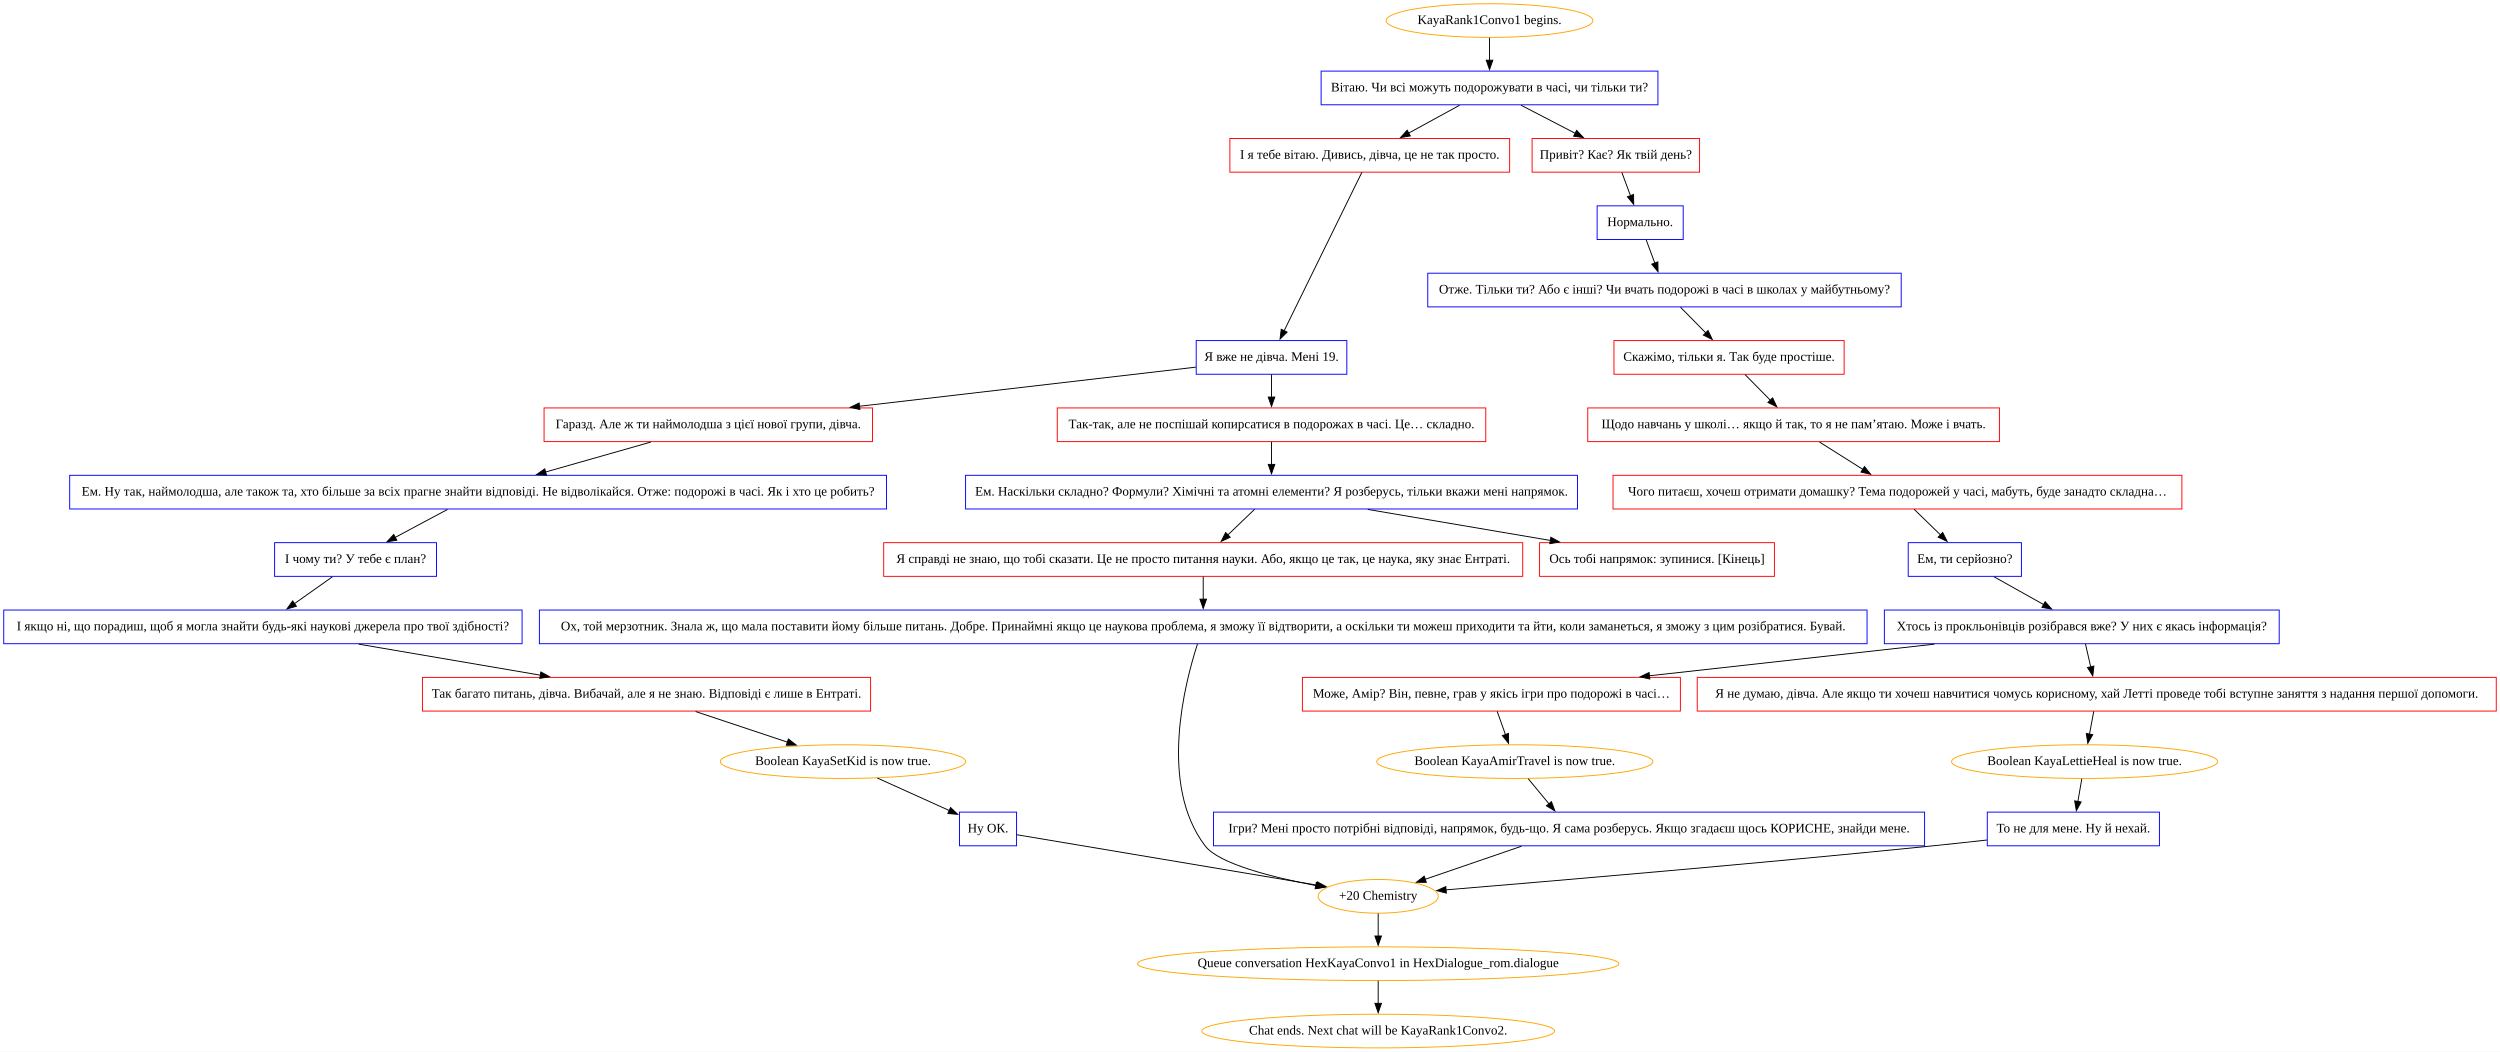
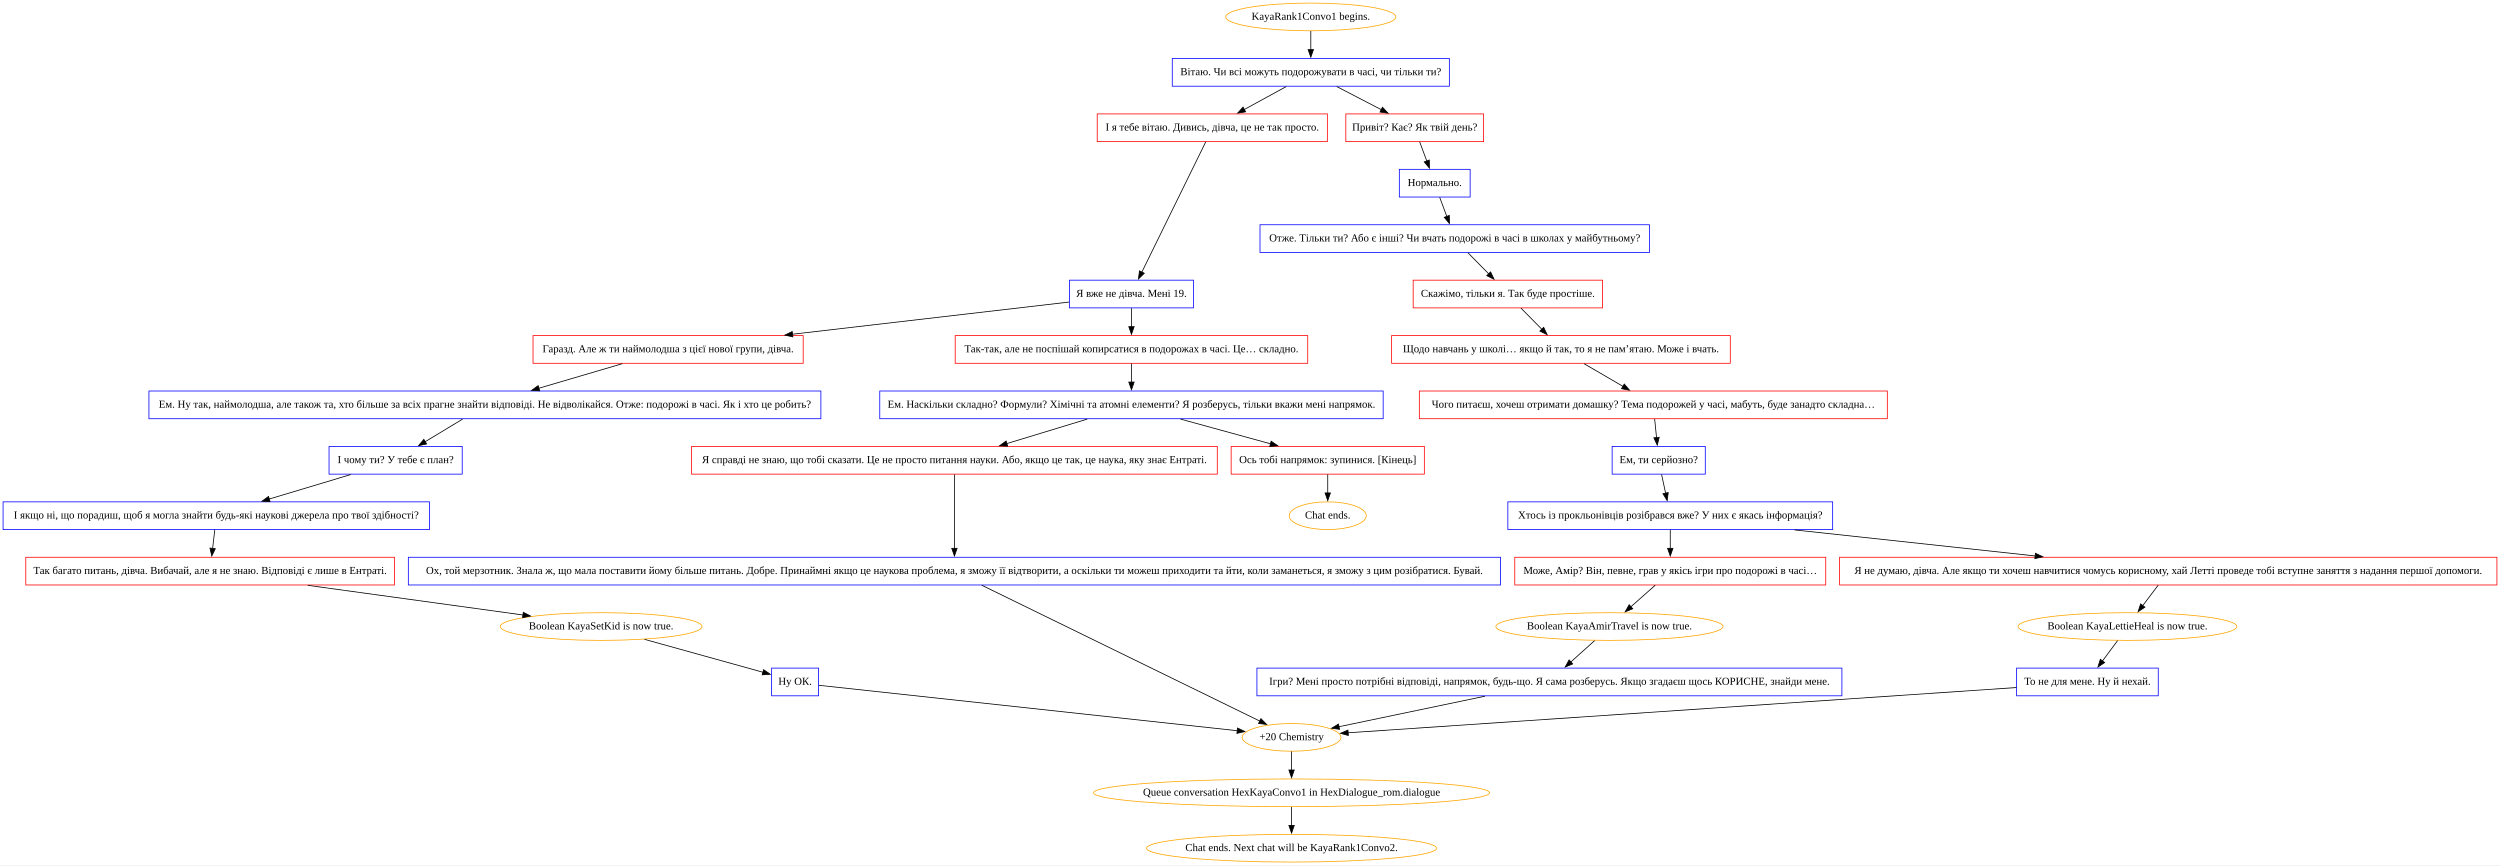
- <svg xmlns="http://www.w3.org/2000/svg" width="2672pt" height="1124pt" viewBox="0.00 0.00 2672.00 1124.00">
+ <svg xmlns="http://www.w3.org/2000/svg" width="3248pt" height="1124pt" viewBox="0.00 0.00 3248.00 1124.00">
  <g id="graph0" class="graph" transform="scale(1 1) rotate(0) translate(4 1120)">
-     <polygon fill="white" stroke="none" points="-4,4 -4,-1120 2668,-1120 2668,4 -4,4" />
+     <polygon fill="white" stroke="none" points="-4,4 -4,-1120 3244,-1120 3244,4 -4,4" />
    <g id="node1" class="node">
-       <ellipse fill="none" stroke="orange" cx="1588" cy="-1098" rx="110.48" ry="18" />
-       <text text-anchor="middle" x="1588" y="-1094.3" font-family="Times New Roman,serif" font-size="14.00">KayaRank1Convo1 begins.</text>
+       <ellipse fill="none" stroke="orange" cx="1699" cy="-1098" rx="110.48" ry="18" />
+       <text text-anchor="middle" x="1699" y="-1094.3" font-family="Times New Roman,serif" font-size="14.00">KayaRank1Convo1 begins.</text>
    </g>
    <g id="node2" class="node">
-       <polygon fill="none" stroke="blue" points="1768,-1044 1408,-1044 1408,-1008 1768,-1008 1768,-1044" />
-       <text text-anchor="middle" x="1588" y="-1022.3" font-family="Times New Roman,serif" font-size="14.00">Вітаю. Чи всі можуть подорожувати в часі, чи тільки ти?</text>
+       <polygon fill="none" stroke="blue" points="1879,-1044 1519,-1044 1519,-1008 1879,-1008 1879,-1044" />
+       <text text-anchor="middle" x="1699" y="-1022.3" font-family="Times New Roman,serif" font-size="14.00">Вітаю. Чи всі можуть подорожувати в часі, чи тільки ти?</text>
    </g>
    <g id="edge1" class="edge">
-       <path fill="none" stroke="black" d="M1588,-1079.7C1588,-1072.41 1588,-1063.73 1588,-1055.54" />
-       <polygon fill="black" stroke="black" points="1591.5,-1055.62 1588,-1045.62 1584.5,-1055.62 1591.5,-1055.62" />
+       <path fill="none" stroke="black" d="M1699,-1079.7C1699,-1072.41 1699,-1063.73 1699,-1055.54" />
+       <polygon fill="black" stroke="black" points="1702.5,-1055.62 1699,-1045.62 1695.5,-1055.62 1702.5,-1055.62" />
    </g>
    <g id="node3" class="node">
-       <polygon fill="none" stroke="red" points="1609.5,-972 1310.5,-972 1310.5,-936 1609.5,-936 1609.5,-972" />
-       <text text-anchor="middle" x="1460" y="-950.3" font-family="Times New Roman,serif" font-size="14.00">І я тебе вітаю. Дивись, дівча, це не так просто.</text>
+       <polygon fill="none" stroke="red" points="1720.5,-972 1421.5,-972 1421.5,-936 1720.5,-936 1720.5,-972" />
+       <text text-anchor="middle" x="1571" y="-950.3" font-family="Times New Roman,serif" font-size="14.00">І я тебе вітаю. Дивись, дівча, це не так просто.</text>
    </g>
    <g id="edge2" class="edge">
-       <path fill="none" stroke="black" d="M1556.03,-1007.52C1539.57,-998.51 1519.29,-987.42 1501.62,-977.76" />
-       <polygon fill="black" stroke="black" points="1503.34,-974.71 1492.89,-972.99 1499.98,-980.86 1503.34,-974.71" />
+       <path fill="none" stroke="black" d="M1667.03,-1007.52C1650.57,-998.51 1630.29,-987.42 1612.62,-977.76" />
+       <polygon fill="black" stroke="black" points="1614.34,-974.71 1603.89,-972.99 1610.98,-980.86 1614.34,-974.71" />
    </g>
    <g id="node4" class="node">
-       <polygon fill="none" stroke="red" points="1812.5,-972 1633.5,-972 1633.5,-936 1812.5,-936 1812.5,-972" />
-       <text text-anchor="middle" x="1723" y="-950.3" font-family="Times New Roman,serif" font-size="14.00">Привіт? Кає? Як твій день?</text>
+       <polygon fill="none" stroke="red" points="1923.5,-972 1744.5,-972 1744.5,-936 1923.5,-936 1923.5,-972" />
+       <text text-anchor="middle" x="1834" y="-950.3" font-family="Times New Roman,serif" font-size="14.00">Привіт? Кає? Як твій день?</text>
    </g>
    <g id="edge3" class="edge">
-       <path fill="none" stroke="black" d="M1621.72,-1007.52C1639.25,-998.43 1660.87,-987.22 1679.63,-977.49" />
-       <polygon fill="black" stroke="black" points="1681.1,-980.67 1688.37,-972.96 1677.88,-974.45 1681.1,-980.67" />
+       <path fill="none" stroke="black" d="M1732.72,-1007.52C1750.25,-998.43 1771.87,-987.22 1790.63,-977.49" />
+       <polygon fill="black" stroke="black" points="1792.1,-980.67 1799.37,-972.96 1788.88,-974.45 1792.1,-980.67" />
    </g>
    <g id="node5" class="node">
-       <polygon fill="none" stroke="blue" points="1435.5,-756 1274.5,-756 1274.5,-720 1435.5,-720 1435.5,-756" />
-       <text text-anchor="middle" x="1355" y="-734.3" font-family="Times New Roman,serif" font-size="14.00">Я вже не дівча. Мені 19.</text>
+       <polygon fill="none" stroke="blue" points="1546.5,-756 1385.5,-756 1385.5,-720 1546.5,-720 1546.5,-756" />
+       <text text-anchor="middle" x="1466" y="-734.3" font-family="Times New Roman,serif" font-size="14.00">Я вже не дівча. Мені 19.</text>
    </g>
    <g id="edge4" class="edge">
-       <path fill="none" stroke="black" d="M1451.58,-935.85C1433.42,-898.83 1390.42,-811.18 1368.44,-766.39" />
-       <polygon fill="black" stroke="black" points="1371.67,-765.03 1364.12,-757.59 1365.38,-768.11 1371.67,-765.03" />
+       <path fill="none" stroke="black" d="M1562.58,-935.85C1544.42,-898.83 1501.42,-811.18 1479.44,-766.39" />
+       <polygon fill="black" stroke="black" points="1482.67,-765.03 1475.12,-757.59 1476.38,-768.11 1482.67,-765.03" />
    </g>
    <g id="node6" class="node">
-       <polygon fill="none" stroke="blue" points="1795,-900 1703,-900 1703,-864 1795,-864 1795,-900" />
-       <text text-anchor="middle" x="1749" y="-878.3" font-family="Times New Roman,serif" font-size="14.00">Нормально. </text>
+       <polygon fill="none" stroke="blue" points="1906,-900 1814,-900 1814,-864 1906,-864 1906,-900" />
+       <text text-anchor="middle" x="1860" y="-878.3" font-family="Times New Roman,serif" font-size="14.00">Нормально. </text>
    </g>
    <g id="edge5" class="edge">
-       <path fill="none" stroke="black" d="M1729.43,-935.7C1732.23,-928.15 1735.58,-919.12 1738.72,-910.68" />
-       <polygon fill="black" stroke="black" points="1741.92,-912.12 1742.12,-901.52 1735.36,-909.68 1741.92,-912.12" />
+       <path fill="none" stroke="black" d="M1840.43,-935.7C1843.23,-928.15 1846.58,-919.12 1849.72,-910.68" />
+       <polygon fill="black" stroke="black" points="1852.92,-912.12 1853.12,-901.52 1846.36,-909.68 1852.92,-912.12" />
    </g>
    <g id="node7" class="node">
-       <polygon fill="none" stroke="red" points="928.5,-684 577.5,-684 577.5,-648 928.5,-648 928.5,-684" />
-       <text text-anchor="middle" x="753" y="-662.3" font-family="Times New Roman,serif" font-size="14.00">Гаразд. Але ж ти наймолодша з цієї нової групи, дівча.</text>
+       <polygon fill="none" stroke="red" points="1039.5,-684 688.5,-684 688.5,-648 1039.5,-648 1039.5,-684" />
+       <text text-anchor="middle" x="864" y="-662.3" font-family="Times New Roman,serif" font-size="14.00">Гаразд. Але ж ти наймолодша з цієї нової групи, дівча.</text>
    </g>
    <g id="edge6" class="edge">
-       <path fill="none" stroke="black" d="M1274.12,-727.6C1182.41,-716.93 1030.53,-699.27 914.34,-685.76" />
-       <polygon fill="black" stroke="black" points="915.05,-682.32 904.71,-684.64 914.24,-689.27 915.05,-682.32" />
+       <path fill="none" stroke="black" d="M1385.12,-727.6C1293.41,-716.93 1141.53,-699.27 1025.34,-685.76" />
+       <polygon fill="black" stroke="black" points="1026.05,-682.32 1015.71,-684.64 1025.24,-689.27 1026.05,-682.32" />
    </g>
    <g id="node8" class="node">
-       <polygon fill="none" stroke="red" points="1584,-684 1126,-684 1126,-648 1584,-648 1584,-684" />
-       <text text-anchor="middle" x="1355" y="-662.3" font-family="Times New Roman,serif" font-size="14.00">Так-так, але не поспішай копирсатися в подорожах в часі. Це… складно.</text>
+       <polygon fill="none" stroke="red" points="1695,-684 1237,-684 1237,-648 1695,-648 1695,-684" />
+       <text text-anchor="middle" x="1466" y="-662.3" font-family="Times New Roman,serif" font-size="14.00">Так-так, але не поспішай копирсатися в подорожах в часі. Це… складно.</text>
    </g>
    <g id="edge7" class="edge">
-       <path fill="none" stroke="black" d="M1355,-719.7C1355,-712.41 1355,-703.73 1355,-695.54" />
-       <polygon fill="black" stroke="black" points="1358.5,-695.62 1355,-685.62 1351.5,-695.62 1358.5,-695.62" />
+       <path fill="none" stroke="black" d="M1466,-719.7C1466,-712.41 1466,-703.73 1466,-695.54" />
+       <polygon fill="black" stroke="black" points="1469.5,-695.62 1466,-685.62 1462.5,-695.62 1469.5,-695.62" />
    </g>
    <g id="node9" class="node">
-       <polygon fill="none" stroke="blue" points="2028,-828 1522,-828 1522,-792 2028,-792 2028,-828" />
-       <text text-anchor="middle" x="1775" y="-806.3" font-family="Times New Roman,serif" font-size="14.00">Отже. Тільки ти? Або є інші? Чи вчать подорожі в часі в школах у майбутньому?</text>
+       <polygon fill="none" stroke="blue" points="2139,-828 1633,-828 1633,-792 2139,-792 2139,-828" />
+       <text text-anchor="middle" x="1886" y="-806.3" font-family="Times New Roman,serif" font-size="14.00">Отже. Тільки ти? Або є інші? Чи вчать подорожі в часі в школах у майбутньому?</text>
    </g>
    <g id="edge8" class="edge">
-       <path fill="none" stroke="black" d="M1755.43,-863.7C1758.23,-856.15 1761.58,-847.12 1764.72,-838.68" />
-       <polygon fill="black" stroke="black" points="1767.92,-840.12 1768.12,-829.52 1761.36,-837.68 1767.92,-840.12" />
+       <path fill="none" stroke="black" d="M1866.43,-863.7C1869.23,-856.15 1872.58,-847.12 1875.72,-838.68" />
+       <polygon fill="black" stroke="black" points="1878.92,-840.12 1879.12,-829.52 1872.36,-837.68 1878.92,-840.12" />
    </g>
    <g id="node10" class="node">
-       <polygon fill="none" stroke="blue" points="943.5,-612 70.5,-612 70.5,-576 943.5,-576 943.5,-612" />
-       <text text-anchor="middle" x="507" y="-590.3" font-family="Times New Roman,serif" font-size="14.00">Ем. Ну так, наймолодша, але також та, хто більше за всіх прагне знайти відповіді. Не відволікайся. Отже: подорожі в часі. Як і хто це робить?</text>
+       <polygon fill="none" stroke="blue" points="1062.5,-612 189.5,-612 189.5,-576 1062.5,-576 1062.5,-612" />
+       <text text-anchor="middle" x="626" y="-590.3" font-family="Times New Roman,serif" font-size="14.00">Ем. Ну так, наймолодша, але також та, хто більше за всіх прагне знайти відповіді. Не відволікайся. Отже: подорожі в часі. Як і хто це робить?</text>
    </g>
    <g id="edge9" class="edge">
-       <path fill="none" stroke="black" d="M691.56,-647.52C657.38,-637.79 614.66,-625.64 578.93,-615.47" />
-       <polygon fill="black" stroke="black" points="580.12,-612.17 569.54,-612.8 578.2,-618.9 580.12,-612.17" />
+       <path fill="none" stroke="black" d="M804.56,-647.52C771.63,-637.83 730.52,-625.74 696.04,-615.6" />
+       <polygon fill="black" stroke="black" points="697.13,-612.27 686.55,-612.81 695.16,-618.99 697.13,-612.27" />
    </g>
    <g id="node11" class="node">
-       <polygon fill="none" stroke="blue" points="1682,-612 1028,-612 1028,-576 1682,-576 1682,-612" />
-       <text text-anchor="middle" x="1355" y="-590.3" font-family="Times New Roman,serif" font-size="14.00">Ем. Наскільки складно? Формули? Хімічні та атомні елементи? Я розберусь, тільки вкажи мені напрямок.</text>
+       <polygon fill="none" stroke="blue" points="1793,-612 1139,-612 1139,-576 1793,-576 1793,-612" />
+       <text text-anchor="middle" x="1466" y="-590.3" font-family="Times New Roman,serif" font-size="14.00">Ем. Наскільки складно? Формули? Хімічні та атомні елементи? Я розберусь, тільки вкажи мені напрямок.</text>
    </g>
    <g id="edge10" class="edge">
-       <path fill="none" stroke="black" d="M1355,-647.7C1355,-640.41 1355,-631.73 1355,-623.54" />
-       <polygon fill="black" stroke="black" points="1358.5,-623.62 1355,-613.62 1351.5,-623.62 1358.5,-623.62" />
+       <path fill="none" stroke="black" d="M1466,-647.7C1466,-640.41 1466,-631.73 1466,-623.54" />
+       <polygon fill="black" stroke="black" points="1469.5,-623.62 1466,-613.62 1462.5,-623.62 1469.5,-623.62" />
    </g>
    <g id="node12" class="node">
-       <polygon fill="none" stroke="red" points="1967,-756 1721,-756 1721,-720 1967,-720 1967,-756" />
-       <text text-anchor="middle" x="1844" y="-734.3" font-family="Times New Roman,serif" font-size="14.00">Скажімо, тільки я. Так буде простіше.</text>
+       <polygon fill="none" stroke="red" points="2078,-756 1832,-756 1832,-720 2078,-720 2078,-756" />
+       <text text-anchor="middle" x="1955" y="-734.3" font-family="Times New Roman,serif" font-size="14.00">Скажімо, тільки я. Так буде простіше.</text>
    </g>
    <g id="edge11" class="edge">
-       <path fill="none" stroke="black" d="M1792.06,-791.7C1800.24,-783.39 1810.21,-773.28 1819.22,-764.14" />
-       <polygon fill="black" stroke="black" points="1821.55,-766.76 1826.08,-757.18 1816.56,-761.85 1821.55,-766.76" />
+       <path fill="none" stroke="black" d="M1903.06,-791.7C1911.24,-783.39 1921.21,-773.28 1930.22,-764.14" />
+       <polygon fill="black" stroke="black" points="1932.55,-766.76 1937.08,-757.18 1927.56,-761.85 1932.55,-766.76" />
    </g>
    <g id="node13" class="node">
-       <polygon fill="none" stroke="blue" points="462.5,-540 289.5,-540 289.5,-504 462.5,-504 462.5,-540" />
-       <text text-anchor="middle" x="376" y="-518.3" font-family="Times New Roman,serif" font-size="14.00">І чому ти? У тебе є план? </text>
+       <polygon fill="none" stroke="blue" points="596.5,-540 423.5,-540 423.5,-504 596.5,-504 596.5,-540" />
+       <text text-anchor="middle" x="510" y="-518.3" font-family="Times New Roman,serif" font-size="14.00">І чому ти? У тебе є план? </text>
    </g>
    <g id="edge12" class="edge">
-       <path fill="none" stroke="black" d="M474.28,-575.52C457.35,-566.47 436.48,-555.32 418.34,-545.62" />
-       <polygon fill="black" stroke="black" points="420.11,-542.6 409.64,-540.97 416.81,-548.77 420.11,-542.6" />
+       <path fill="none" stroke="black" d="M597.03,-575.52C582.25,-566.6 564.07,-555.63 548.17,-546.03" />
+       <polygon fill="black" stroke="black" points="550.27,-543.21 539.9,-541.04 546.65,-549.21 550.27,-543.21" />
    </g>
    <g id="node14" class="node">
-       <polygon fill="none" stroke="red" points="1623.5,-540 940.5,-540 940.5,-504 1623.5,-504 1623.5,-540" />
-       <text text-anchor="middle" x="1282" y="-518.3" font-family="Times New Roman,serif" font-size="14.00">Я справді не знаю, що тобі сказати. Це не просто питання науки. Або, якщо це так, це наука, яку знає Ентраті.</text>
+       <polygon fill="none" stroke="red" points="1577.5,-540 894.5,-540 894.5,-504 1577.5,-504 1577.5,-540" />
+       <text text-anchor="middle" x="1236" y="-518.3" font-family="Times New Roman,serif" font-size="14.00">Я справді не знаю, що тобі сказати. Це не просто питання науки. Або, якщо це так, це наука, яку знає Ентраті.</text>
    </g>
    <g id="edge13" class="edge">
-       <path fill="none" stroke="black" d="M1336.96,-575.7C1328.27,-567.37 1317.69,-557.22 1308.14,-548.07" />
-       <polygon fill="black" stroke="black" points="1310.82,-545.79 1301.18,-541.39 1305.98,-550.84 1310.82,-545.79" />
+       <path fill="none" stroke="black" d="M1408.55,-575.52C1376.88,-565.88 1337.35,-553.84 1304.12,-543.73" />
+       <polygon fill="black" stroke="black" points="1305.15,-540.39 1294.56,-540.82 1303.11,-547.08 1305.15,-540.39" />
    </g>
    <g id="node15" class="node">
-       <polygon fill="none" stroke="red" points="1892.5,-540 1641.5,-540 1641.5,-504 1892.5,-504 1892.5,-540" />
-       <text text-anchor="middle" x="1767" y="-518.3" font-family="Times New Roman,serif" font-size="14.00">Ось тобі напрямок: зупинися. [Кінець]</text>
+       <polygon fill="none" stroke="red" points="1846.5,-540 1595.5,-540 1595.5,-504 1846.5,-504 1846.5,-540" />
+       <text text-anchor="middle" x="1721" y="-518.3" font-family="Times New Roman,serif" font-size="14.00">Ось тобі напрямок: зупинися. [Кінець]</text>
    </g>
    <g id="edge14" class="edge">
-       <path fill="none" stroke="black" d="M1457.9,-575.52C1517.25,-565.43 1591.98,-552.74 1653.09,-542.35" />
-       <polygon fill="black" stroke="black" points="1653.57,-545.82 1662.85,-540.7 1652.4,-538.92 1653.57,-545.82" />
+       <path fill="none" stroke="black" d="M1529.69,-575.52C1565.27,-565.75 1609.78,-553.53 1646.92,-543.34" />
+       <polygon fill="black" stroke="black" points="1647.5,-546.8 1656.22,-540.78 1645.65,-540.05 1647.5,-546.8" />
    </g>
    <g id="node16" class="node">
-       <polygon fill="none" stroke="red" points="2133,-684 1693,-684 1693,-648 2133,-648 2133,-684" />
-       <text text-anchor="middle" x="1913" y="-662.3" font-family="Times New Roman,serif" font-size="14.00">Щодо навчань у школі… якщо й так, то я не пам’ятаю. Може і вчать. </text>
+       <polygon fill="none" stroke="red" points="2244,-684 1804,-684 1804,-648 2244,-648 2244,-684" />
+       <text text-anchor="middle" x="2024" y="-662.3" font-family="Times New Roman,serif" font-size="14.00">Щодо навчань у школі… якщо й так, то я не пам’ятаю. Може і вчать. </text>
    </g>
    <g id="edge15" class="edge">
-       <path fill="none" stroke="black" d="M1861.06,-719.7C1869.24,-711.39 1879.21,-701.28 1888.22,-692.14" />
-       <polygon fill="black" stroke="black" points="1890.55,-694.76 1895.08,-685.18 1885.56,-689.85 1890.55,-694.76" />
+       <path fill="none" stroke="black" d="M1972.06,-719.7C1980.24,-711.39 1990.21,-701.28 1999.22,-692.14" />
+       <polygon fill="black" stroke="black" points="2001.55,-694.76 2006.08,-685.18 1996.56,-689.85 2001.55,-694.76" />
    </g>
    <g id="node17" class="node">
      <polygon fill="none" stroke="blue" points="554,-468 0,-468 0,-432 554,-432 554,-468" />
      <text text-anchor="middle" x="277" y="-446.3" font-family="Times New Roman,serif" font-size="14.00">І якщо ні, що порадиш, щоб я могла знайти будь-які наукові джерела про твої здібності?</text>
    </g>
    <g id="edge16" class="edge">
-       <path fill="none" stroke="black" d="M351.27,-503.52C339.01,-494.85 324.02,-484.25 310.73,-474.85" />
-       <polygon fill="black" stroke="black" points="312.83,-472.05 302.65,-469.13 308.79,-477.77 312.83,-472.05" />
+       <path fill="none" stroke="black" d="M451.81,-503.52C419.57,-493.83 379.32,-481.74 345.57,-471.6" />
+       <polygon fill="black" stroke="black" points="346.89,-468.34 336.31,-468.82 344.88,-475.05 346.89,-468.34" />
    </g>
    <g id="node18" class="node">
-       <polygon fill="none" stroke="blue" points="1991.5,-468 572.5,-468 572.5,-432 1991.5,-432 1991.5,-468" />
-       <text text-anchor="middle" x="1282" y="-446.3" font-family="Times New Roman,serif" font-size="14.00">Ох, той мерзотник. Знала ж, що мала поставити йому більше питань. Добре. Принаймні якщо це наукова проблема, я зможу її відтворити, а оскільки ти можеш приходити та йти, коли заманеться, я зможу з цим розібратися. Бувай.</text>
+       <polygon fill="none" stroke="blue" points="1945.5,-396 526.5,-396 526.5,-360 1945.5,-360 1945.5,-396" />
+       <text text-anchor="middle" x="1236" y="-374.3" font-family="Times New Roman,serif" font-size="14.00">Ох, той мерзотник. Знала ж, що мала поставити йому більше питань. Добре. Принаймні якщо це наукова проблема, я зможу її відтворити, а оскільки ти можеш приходити та йти, коли заманеться, я зможу з цим розібратися. Бувай.</text>
    </g>
    <g id="edge17" class="edge">
-       <path fill="none" stroke="black" d="M1282,-503.7C1282,-496.41 1282,-487.73 1282,-479.54" />
-       <polygon fill="black" stroke="black" points="1285.5,-479.62 1282,-469.62 1278.5,-479.62 1285.5,-479.62" />
+       <path fill="none" stroke="black" d="M1236,-503.59C1236,-479.61 1236,-436.14 1236,-407.42" />
+       <polygon fill="black" stroke="black" points="1239.5,-407.62 1236,-397.62 1232.5,-407.62 1239.5,-407.62" />
    </g>
    <g id="node19" class="node">
-       <polygon fill="none" stroke="red" points="2328,-612 1720,-612 1720,-576 2328,-576 2328,-612" />
-       <text text-anchor="middle" x="2024" y="-590.3" font-family="Times New Roman,serif" font-size="14.00">Чого питаєш, хочеш отримати домашку? Тема подорожей у часі, мабуть, буде занадто складна…</text>
+       <ellipse fill="none" stroke="orange" cx="1721" cy="-450" rx="50.09" ry="18" />
+       <text text-anchor="middle" x="1721" y="-446.3" font-family="Times New Roman,serif" font-size="14.00">Chat ends.</text>
    </g>
    <g id="edge18" class="edge">
-       <path fill="none" stroke="black" d="M1940.72,-647.52C1954.74,-638.68 1971.93,-627.84 1987.05,-618.3" />
-       <polygon fill="black" stroke="black" points="1988.76,-621.36 1995.35,-613.07 1985.02,-615.44 1988.76,-621.36" />
+       <path fill="none" stroke="black" d="M1721,-503.7C1721,-496.41 1721,-487.73 1721,-479.54" />
+       <polygon fill="black" stroke="black" points="1724.5,-479.62 1721,-469.62 1717.5,-479.62 1724.5,-479.62" />
    </g>
    <g id="node20" class="node">
-       <polygon fill="none" stroke="red" points="926.5,-396 447.5,-396 447.5,-360 926.5,-360 926.5,-396" />
-       <text text-anchor="middle" x="687" y="-374.3" font-family="Times New Roman,serif" font-size="14.00">Так багато питань, дівча. Вибачай, але я не знаю. Відповіді є лише в Ентраті.</text>
+       <polygon fill="none" stroke="red" points="2448,-612 1840,-612 1840,-576 2448,-576 2448,-612" />
+       <text text-anchor="middle" x="2144" y="-590.3" font-family="Times New Roman,serif" font-size="14.00">Чого питаєш, хочеш отримати домашку? Тема подорожей у часі, мабуть, буде занадто складна…</text>
    </g>
    <g id="edge19" class="edge">
-       <path fill="none" stroke="black" d="M379.4,-431.52C438.46,-421.43 512.83,-408.74 573.65,-398.35" />
-       <polygon fill="black" stroke="black" points="574.08,-401.83 583.35,-396.7 572.9,-394.93 574.08,-401.83" />
+       <path fill="none" stroke="black" d="M2053.97,-647.52C2069.26,-638.6 2088.06,-627.63 2104.52,-618.03" />
+       <polygon fill="black" stroke="black" points="2106.23,-621.09 2113.1,-613.02 2102.7,-615.04 2106.23,-621.09" />
    </g>
    <g id="node21" class="node">
-       <ellipse fill="none" stroke="orange" cx="1469" cy="-162" rx="64.19" ry="18" />
-       <text text-anchor="middle" x="1469" y="-158.3" font-family="Times New Roman,serif" font-size="14.00">+20 Chemistry</text>
+       <polygon fill="none" stroke="red" points="508.5,-396 29.5,-396 29.5,-360 508.5,-360 508.5,-396" />
+       <text text-anchor="middle" x="269" y="-374.3" font-family="Times New Roman,serif" font-size="14.00">Так багато питань, дівча. Вибачай, але я не знаю. Відповіді є лише в Ентраті.</text>
    </g>
    <g id="edge20" class="edge">
-       <path fill="none" stroke="black" d="M1275.83,-431.58C1262.16,-389.58 1234.29,-281.36 1284,-216 1298.6,-196.8 1355.61,-182.39 1402.53,-173.48" />
-       <polygon fill="black" stroke="black" points="1402.9,-176.97 1412.1,-171.72 1401.63,-170.09 1402.9,-176.97" />
+       <path fill="none" stroke="black" d="M275.02,-431.7C274.19,-424.41 273.2,-415.73 272.26,-407.54" />
+       <polygon fill="black" stroke="black" points="275.74,-407.15 271.13,-397.61 268.78,-407.94 275.74,-407.15" />
    </g>
    <g id="node22" class="node">
-       <polygon fill="none" stroke="blue" points="2156.5,-540 2035.5,-540 2035.5,-504 2156.5,-504 2156.5,-540" />
-       <text text-anchor="middle" x="2096" y="-518.3" font-family="Times New Roman,serif" font-size="14.00">Ем, ти серйозно?</text>
+       <ellipse fill="none" stroke="orange" cx="1674" cy="-162" rx="64.19" ry="18" />
+       <text text-anchor="middle" x="1674" y="-158.3" font-family="Times New Roman,serif" font-size="14.00">+20 Chemistry</text>
    </g>
    <g id="edge21" class="edge">
-       <path fill="none" stroke="black" d="M2041.8,-575.7C2050.28,-567.45 2060.59,-557.43 2069.93,-548.35" />
-       <polygon fill="black" stroke="black" points="2072.34,-550.88 2077.07,-541.4 2067.46,-545.86 2072.34,-550.88" />
+       <path fill="none" stroke="black" d="M1271.47,-359.67C1351.82,-320.41 1547.37,-224.87 1632.85,-183.1" />
+       <polygon fill="black" stroke="black" points="1634.15,-186.36 1641.6,-178.83 1631.08,-180.08 1634.15,-186.36" />
    </g>
    <g id="node23" class="node">
-       <ellipse fill="none" stroke="orange" cx="897" cy="-306" rx="131.08" ry="18" />
-       <text text-anchor="middle" x="897" y="-302.3" font-family="Times New Roman,serif" font-size="14.00">Boolean KayaSetKid is now true.</text>
+       <polygon fill="none" stroke="blue" points="2211.5,-540 2090.5,-540 2090.5,-504 2211.5,-504 2211.5,-540" />
+       <text text-anchor="middle" x="2151" y="-518.3" font-family="Times New Roman,serif" font-size="14.00">Ем, ти серйозно?</text>
    </g>
    <g id="edge22" class="edge">
-       <path fill="none" stroke="black" d="M739.45,-359.52C769.34,-349.55 806.87,-337.04 837.81,-326.73" />
-       <polygon fill="black" stroke="black" points="838.64,-330.14 847.02,-323.66 836.42,-323.5 838.64,-330.14" />
+       <path fill="none" stroke="black" d="M2145.73,-575.7C2146.46,-568.41 2147.33,-559.73 2148.15,-551.54" />
+       <polygon fill="black" stroke="black" points="2151.63,-551.91 2149.14,-541.61 2144.66,-551.21 2151.63,-551.91" />
    </g>
    <g id="node24" class="node">
-       <ellipse fill="none" stroke="orange" cx="1469" cy="-90" rx="257.25" ry="18" />
-       <text text-anchor="middle" x="1469" y="-86.3" font-family="Times New Roman,serif" font-size="14.00">Queue conversation HexKayaConvo1 in HexDialogue_rom.dialogue</text>
+       <ellipse fill="none" stroke="orange" cx="777" cy="-306" rx="131.08" ry="18" />
+       <text text-anchor="middle" x="777" y="-302.3" font-family="Times New Roman,serif" font-size="14.00">Boolean KayaSetKid is now true.</text>
    </g>
    <g id="edge23" class="edge">
-       <path fill="none" stroke="black" d="M1469,-143.7C1469,-136.41 1469,-127.73 1469,-119.54" />
-       <polygon fill="black" stroke="black" points="1472.5,-119.62 1469,-109.62 1465.5,-119.62 1472.5,-119.62" />
+       <path fill="none" stroke="black" d="M395.88,-359.52C482.33,-347.6 595.25,-332.04 675.68,-320.96" />
+       <polygon fill="black" stroke="black" points="675.88,-324.47 685.31,-319.63 674.93,-317.53 675.88,-324.47" />
    </g>
    <g id="node25" class="node">
-       <polygon fill="none" stroke="blue" points="2432,-468 2010,-468 2010,-432 2432,-432 2432,-468" />
-       <text text-anchor="middle" x="2221" y="-446.3" font-family="Times New Roman,serif" font-size="14.00">Хтось із прокльонівців розібрався вже? У них є якась інформація? </text>
+       <ellipse fill="none" stroke="orange" cx="1674" cy="-90" rx="257.25" ry="18" />
+       <text text-anchor="middle" x="1674" y="-86.3" font-family="Times New Roman,serif" font-size="14.00">Queue conversation HexKayaConvo1 in HexDialogue_rom.dialogue</text>
    </g>
    <g id="edge24" class="edge">
-       <path fill="none" stroke="black" d="M2127.22,-503.52C2143.3,-494.51 2163.1,-483.42 2180.36,-473.76" />
-       <polygon fill="black" stroke="black" points="2181.84,-476.94 2188.86,-469 2178.42,-470.83 2181.84,-476.94" />
+       <path fill="none" stroke="black" d="M1674,-143.7C1674,-136.41 1674,-127.73 1674,-119.54" />
+       <polygon fill="black" stroke="black" points="1677.5,-119.62 1674,-109.62 1670.5,-119.62 1677.5,-119.62" />
    </g>
    <g id="node26" class="node">
-       <polygon fill="none" stroke="blue" points="1082.5,-252 1021.5,-252 1021.5,-216 1082.5,-216 1082.5,-252" />
-       <text text-anchor="middle" x="1052" y="-230.3" font-family="Times New Roman,serif" font-size="14.00">Ну ОК.</text>
+       <polygon fill="none" stroke="blue" points="2377,-468 1955,-468 1955,-432 2377,-432 2377,-468" />
+       <text text-anchor="middle" x="2166" y="-446.3" font-family="Times New Roman,serif" font-size="14.00">Хтось із прокльонівців розібрався вже? У них є якась інформація? </text>
    </g>
    <g id="edge25" class="edge">
-       <path fill="none" stroke="black" d="M933.73,-288.41C956.89,-277.95 986.85,-264.42 1010.81,-253.6" />
-       <polygon fill="black" stroke="black" points="1011.96,-256.92 1019.64,-249.62 1009.08,-250.54 1011.96,-256.92" />
+       <path fill="none" stroke="black" d="M2154.71,-503.7C2156.29,-496.32 2158.17,-487.52 2159.95,-479.25" />
+       <polygon fill="black" stroke="black" points="2163.34,-480.1 2162.02,-469.58 2156.5,-478.63 2163.34,-480.1" />
    </g>
    <g id="node27" class="node">
-       <ellipse fill="none" stroke="orange" cx="1469" cy="-18" rx="188.47" ry="18" />
-       <text text-anchor="middle" x="1469" y="-14.3" font-family="Times New Roman,serif" font-size="14.00">Chat ends. Next chat will be KayaRank1Convo2.</text>
+       <polygon fill="none" stroke="blue" points="1059.5,-252 998.5,-252 998.5,-216 1059.5,-216 1059.5,-252" />
+       <text text-anchor="middle" x="1029" y="-230.3" font-family="Times New Roman,serif" font-size="14.00">Ну ОК.</text>
    </g>
    <g id="edge26" class="edge">
-       <path fill="none" stroke="black" d="M1469,-71.7C1469,-64.41 1469,-55.73 1469,-47.54" />
-       <polygon fill="black" stroke="black" points="1472.5,-47.62 1469,-37.62 1465.5,-47.62 1472.5,-47.62" />
+       <path fill="none" stroke="black" d="M833.24,-289.38C879.88,-276.42 945.14,-258.29 987.24,-246.6" />
+       <polygon fill="black" stroke="black" points="988.05,-250.01 996.75,-243.96 986.18,-243.26 988.05,-250.01" />
    </g>
    <g id="node28" class="node">
-       <polygon fill="none" stroke="red" points="1792,-396 1388,-396 1388,-360 1792,-360 1792,-396" />
-       <text text-anchor="middle" x="1590" y="-374.3" font-family="Times New Roman,serif" font-size="14.00">Може, Амір? Він, певне, грав у якісь ігри про подорожі в часі…</text>
+       <ellipse fill="none" stroke="orange" cx="1674" cy="-18" rx="188.47" ry="18" />
+       <text text-anchor="middle" x="1674" y="-14.3" font-family="Times New Roman,serif" font-size="14.00">Chat ends. Next chat will be KayaRank1Convo2.</text>
    </g>
    <g id="edge27" class="edge">
-       <path fill="none" stroke="black" d="M2063.4,-431.52C1970.71,-421.23 1853.52,-408.23 1758.92,-397.74" />
-       <polygon fill="black" stroke="black" points="1759.33,-394.26 1749.01,-396.64 1758.56,-401.22 1759.33,-394.26" />
+       <path fill="none" stroke="black" d="M1674,-71.7C1674,-64.41 1674,-55.73 1674,-47.54" />
+       <polygon fill="black" stroke="black" points="1677.5,-47.62 1674,-37.62 1670.5,-47.62 1677.5,-47.62" />
    </g>
    <g id="node29" class="node">
-       <polygon fill="none" stroke="red" points="2664,-396 1810,-396 1810,-360 2664,-360 2664,-396" />
-       <text text-anchor="middle" x="2237" y="-374.3" font-family="Times New Roman,serif" font-size="14.00">Я не думаю, дівча. Але якщо ти хочеш навчитися чомусь корисному, хай Летті проведе тобі вступне заняття з надання першої допомоги.</text>
+       <polygon fill="none" stroke="red" points="2368,-396 1964,-396 1964,-360 2368,-360 2368,-396" />
+       <text text-anchor="middle" x="2166" y="-374.3" font-family="Times New Roman,serif" font-size="14.00">Може, Амір? Він, певне, грав у якісь ігри про подорожі в часі…</text>
    </g>
    <g id="edge28" class="edge">
-       <path fill="none" stroke="black" d="M2224.96,-431.7C2226.64,-424.32 2228.65,-415.52 2230.54,-407.25" />
-       <polygon fill="black" stroke="black" points="2233.94,-408.11 2232.75,-397.58 2227.11,-406.55 2233.94,-408.11" />
+       <path fill="none" stroke="black" d="M2166,-431.7C2166,-424.41 2166,-415.73 2166,-407.54" />
+       <polygon fill="black" stroke="black" points="2169.5,-407.62 2166,-397.62 2162.5,-407.62 2169.5,-407.62" />
+     </g>
+     <g id="node30" class="node">
+       <polygon fill="none" stroke="red" points="3240,-396 2386,-396 2386,-360 3240,-360 3240,-396" />
+       <text text-anchor="middle" x="2813" y="-374.3" font-family="Times New Roman,serif" font-size="14.00">Я не думаю, дівча. Але якщо ти хочеш навчитися чомусь корисному, хай Летті проведе тобі вступне заняття з надання першої допомоги.</text>
    </g>
    <g id="edge29" class="edge">
-       <path fill="none" stroke="black" d="M1082.66,-227.85C1150.03,-216.54 1312.22,-189.32 1403.58,-173.98" />
-       <polygon fill="black" stroke="black" points="1404.13,-177.44 1413.41,-172.33 1402.97,-170.53 1404.13,-177.44" />
-     </g>
-     <g id="node30" class="node">
-       <ellipse fill="none" stroke="orange" cx="1615" cy="-306" rx="147.57" ry="18" />
-       <text text-anchor="middle" x="1615" y="-302.3" font-family="Times New Roman,serif" font-size="14.00">Boolean KayaAmirTravel is now true.</text>
+       <path fill="none" stroke="black" d="M2327.6,-431.52C2422.74,-421.22 2543.05,-408.21 2640.09,-397.71" />
+       <polygon fill="black" stroke="black" points="2640.43,-401.19 2650,-396.64 2639.68,-394.23 2640.43,-401.19" />
    </g>
    <g id="edge30" class="edge">
-       <path fill="none" stroke="black" d="M1596.18,-359.7C1598.87,-352.15 1602.1,-343.12 1605.11,-334.68" />
-       <polygon fill="black" stroke="black" points="1608.31,-336.12 1608.38,-325.53 1601.72,-333.77 1608.31,-336.12" />
+       <path fill="none" stroke="black" d="M1059.68,-229.67C1157.51,-219.05 1463.85,-185.81 1603.43,-170.66" />
+       <polygon fill="black" stroke="black" points="1603.74,-174.15 1613.3,-169.59 1602.98,-167.19 1603.74,-174.15" />
    </g>
    <g id="node31" class="node">
-       <ellipse fill="none" stroke="orange" cx="2224" cy="-306" rx="142.17" ry="18" />
-       <text text-anchor="middle" x="2224" y="-302.3" font-family="Times New Roman,serif" font-size="14.00">Boolean KayaLettieHeal is now true.</text>
+       <ellipse fill="none" stroke="orange" cx="2087" cy="-306" rx="147.57" ry="18" />
+       <text text-anchor="middle" x="2087" y="-302.3" font-family="Times New Roman,serif" font-size="14.00">Boolean KayaAmirTravel is now true.</text>
    </g>
    <g id="edge31" class="edge">
-       <path fill="none" stroke="black" d="M2233.79,-359.7C2232.42,-352.32 2230.78,-343.52 2229.25,-335.25" />
-       <polygon fill="black" stroke="black" points="2232.72,-334.79 2227.45,-325.59 2225.84,-336.06 2232.72,-334.79" />
+       <path fill="none" stroke="black" d="M2146.47,-359.7C2136.91,-351.22 2125.22,-340.86 2114.74,-331.58" />
+       <polygon fill="black" stroke="black" points="2117.24,-329.12 2107.44,-325.11 2112.6,-334.36 2117.24,-329.12" />
    </g>
    <g id="node32" class="node">
-       <polygon fill="none" stroke="blue" points="2053,-252 1293,-252 1293,-216 2053,-216 2053,-252" />
-       <text text-anchor="middle" x="1673" y="-230.3" font-family="Times New Roman,serif" font-size="14.00">Ігри? Мені просто потрібні відповіді, напрямок, будь-що. Я сама розберусь. Якщо згадаєш щось КОРИСНЕ, знайди мене.</text>
+       <ellipse fill="none" stroke="orange" cx="2760" cy="-306" rx="142.17" ry="18" />
+       <text text-anchor="middle" x="2760" y="-302.3" font-family="Times New Roman,serif" font-size="14.00">Boolean KayaLettieHeal is now true.</text>
    </g>
    <g id="edge32" class="edge">
-       <path fill="none" stroke="black" d="M1629.34,-287.7C1636.08,-279.56 1644.26,-269.69 1651.7,-260.7" />
-       <polygon fill="black" stroke="black" points="1654.18,-263.2 1657.86,-253.27 1648.79,-258.74 1654.18,-263.2" />
+       <path fill="none" stroke="black" d="M2799.9,-359.7C2793.87,-351.73 2786.58,-342.1 2779.89,-333.26" />
+       <polygon fill="black" stroke="black" points="2782.69,-331.17 2773.86,-325.31 2777.11,-335.4 2782.69,-331.17" />
    </g>
    <g id="node33" class="node">
-       <polygon fill="none" stroke="blue" points="2304,-252 2120,-252 2120,-216 2304,-216 2304,-252" />
-       <text text-anchor="middle" x="2212" y="-230.3" font-family="Times New Roman,serif" font-size="14.00">То не для мене. Ну й нехай.</text>
+       <polygon fill="none" stroke="blue" points="2389,-252 1629,-252 1629,-216 2389,-216 2389,-252" />
+       <text text-anchor="middle" x="2009" y="-230.3" font-family="Times New Roman,serif" font-size="14.00">Ігри? Мені просто потрібні відповіді, напрямок, будь-що. Я сама розберусь. Якщо згадаєш щось КОРИСНЕ, знайди мене.</text>
    </g>
    <g id="edge33" class="edge">
-       <path fill="none" stroke="black" d="M2221.03,-287.7C2219.77,-280.32 2218.26,-271.52 2216.84,-263.25" />
-       <polygon fill="black" stroke="black" points="2220.33,-262.86 2215.19,-253.6 2213.43,-264.04 2220.33,-262.86" />
+       <path fill="none" stroke="black" d="M2067.72,-287.7C2058.34,-279.28 2046.91,-269.02 2036.62,-259.79" />
+       <polygon fill="black" stroke="black" points="2039.24,-257.43 2029.46,-253.36 2034.56,-262.64 2039.24,-257.43" />
+     </g>
+     <g id="node34" class="node">
+       <polygon fill="none" stroke="blue" points="2800,-252 2616,-252 2616,-216 2800,-216 2800,-252" />
+       <text text-anchor="middle" x="2708" y="-230.3" font-family="Times New Roman,serif" font-size="14.00">То не для мене. Ну й нехай.</text>
    </g>
    <g id="edge34" class="edge">
-       <path fill="none" stroke="black" d="M1622.05,-215.52C1590.59,-204.72 1550.4,-190.93 1519.1,-180.19" />
-       <polygon fill="black" stroke="black" points="1520.46,-176.96 1509.86,-177.02 1518.18,-183.58 1520.46,-176.96" />
+       <path fill="none" stroke="black" d="M2747.15,-287.7C2741.23,-279.73 2734.07,-270.1 2727.51,-261.26" />
+       <polygon fill="black" stroke="black" points="2730.38,-259.26 2721.61,-253.32 2724.76,-263.43 2730.38,-259.26" />
    </g>
    <g id="edge35" class="edge">
-       <path fill="none" stroke="black" d="M2119.62,-222.18C2100.57,-220.05 2080.64,-217.89 2062,-216 1874.53,-197 1653.35,-178.19 1541.54,-168.93" />
-       <polygon fill="black" stroke="black" points="1541.85,-165.44 1531.59,-168.1 1541.27,-172.42 1541.85,-165.44" />
+       <path fill="none" stroke="black" d="M1925.33,-215.52C1866.35,-203.19 1788.68,-186.96 1735.38,-175.83" />
+       <polygon fill="black" stroke="black" points="1736.38,-172.46 1725.88,-173.84 1734.95,-179.31 1736.38,-172.46" />
+     </g>
+     <g id="edge36" class="edge">
+       <path fill="none" stroke="black" d="M2615.78,-226.76C2412.99,-213.03 1931.68,-180.44 1747.46,-167.97" />
+       <polygon fill="black" stroke="black" points="1747.75,-164.48 1737.54,-167.3 1747.28,-171.47 1747.75,-164.48" />
    </g>
  </g>
</svg>
